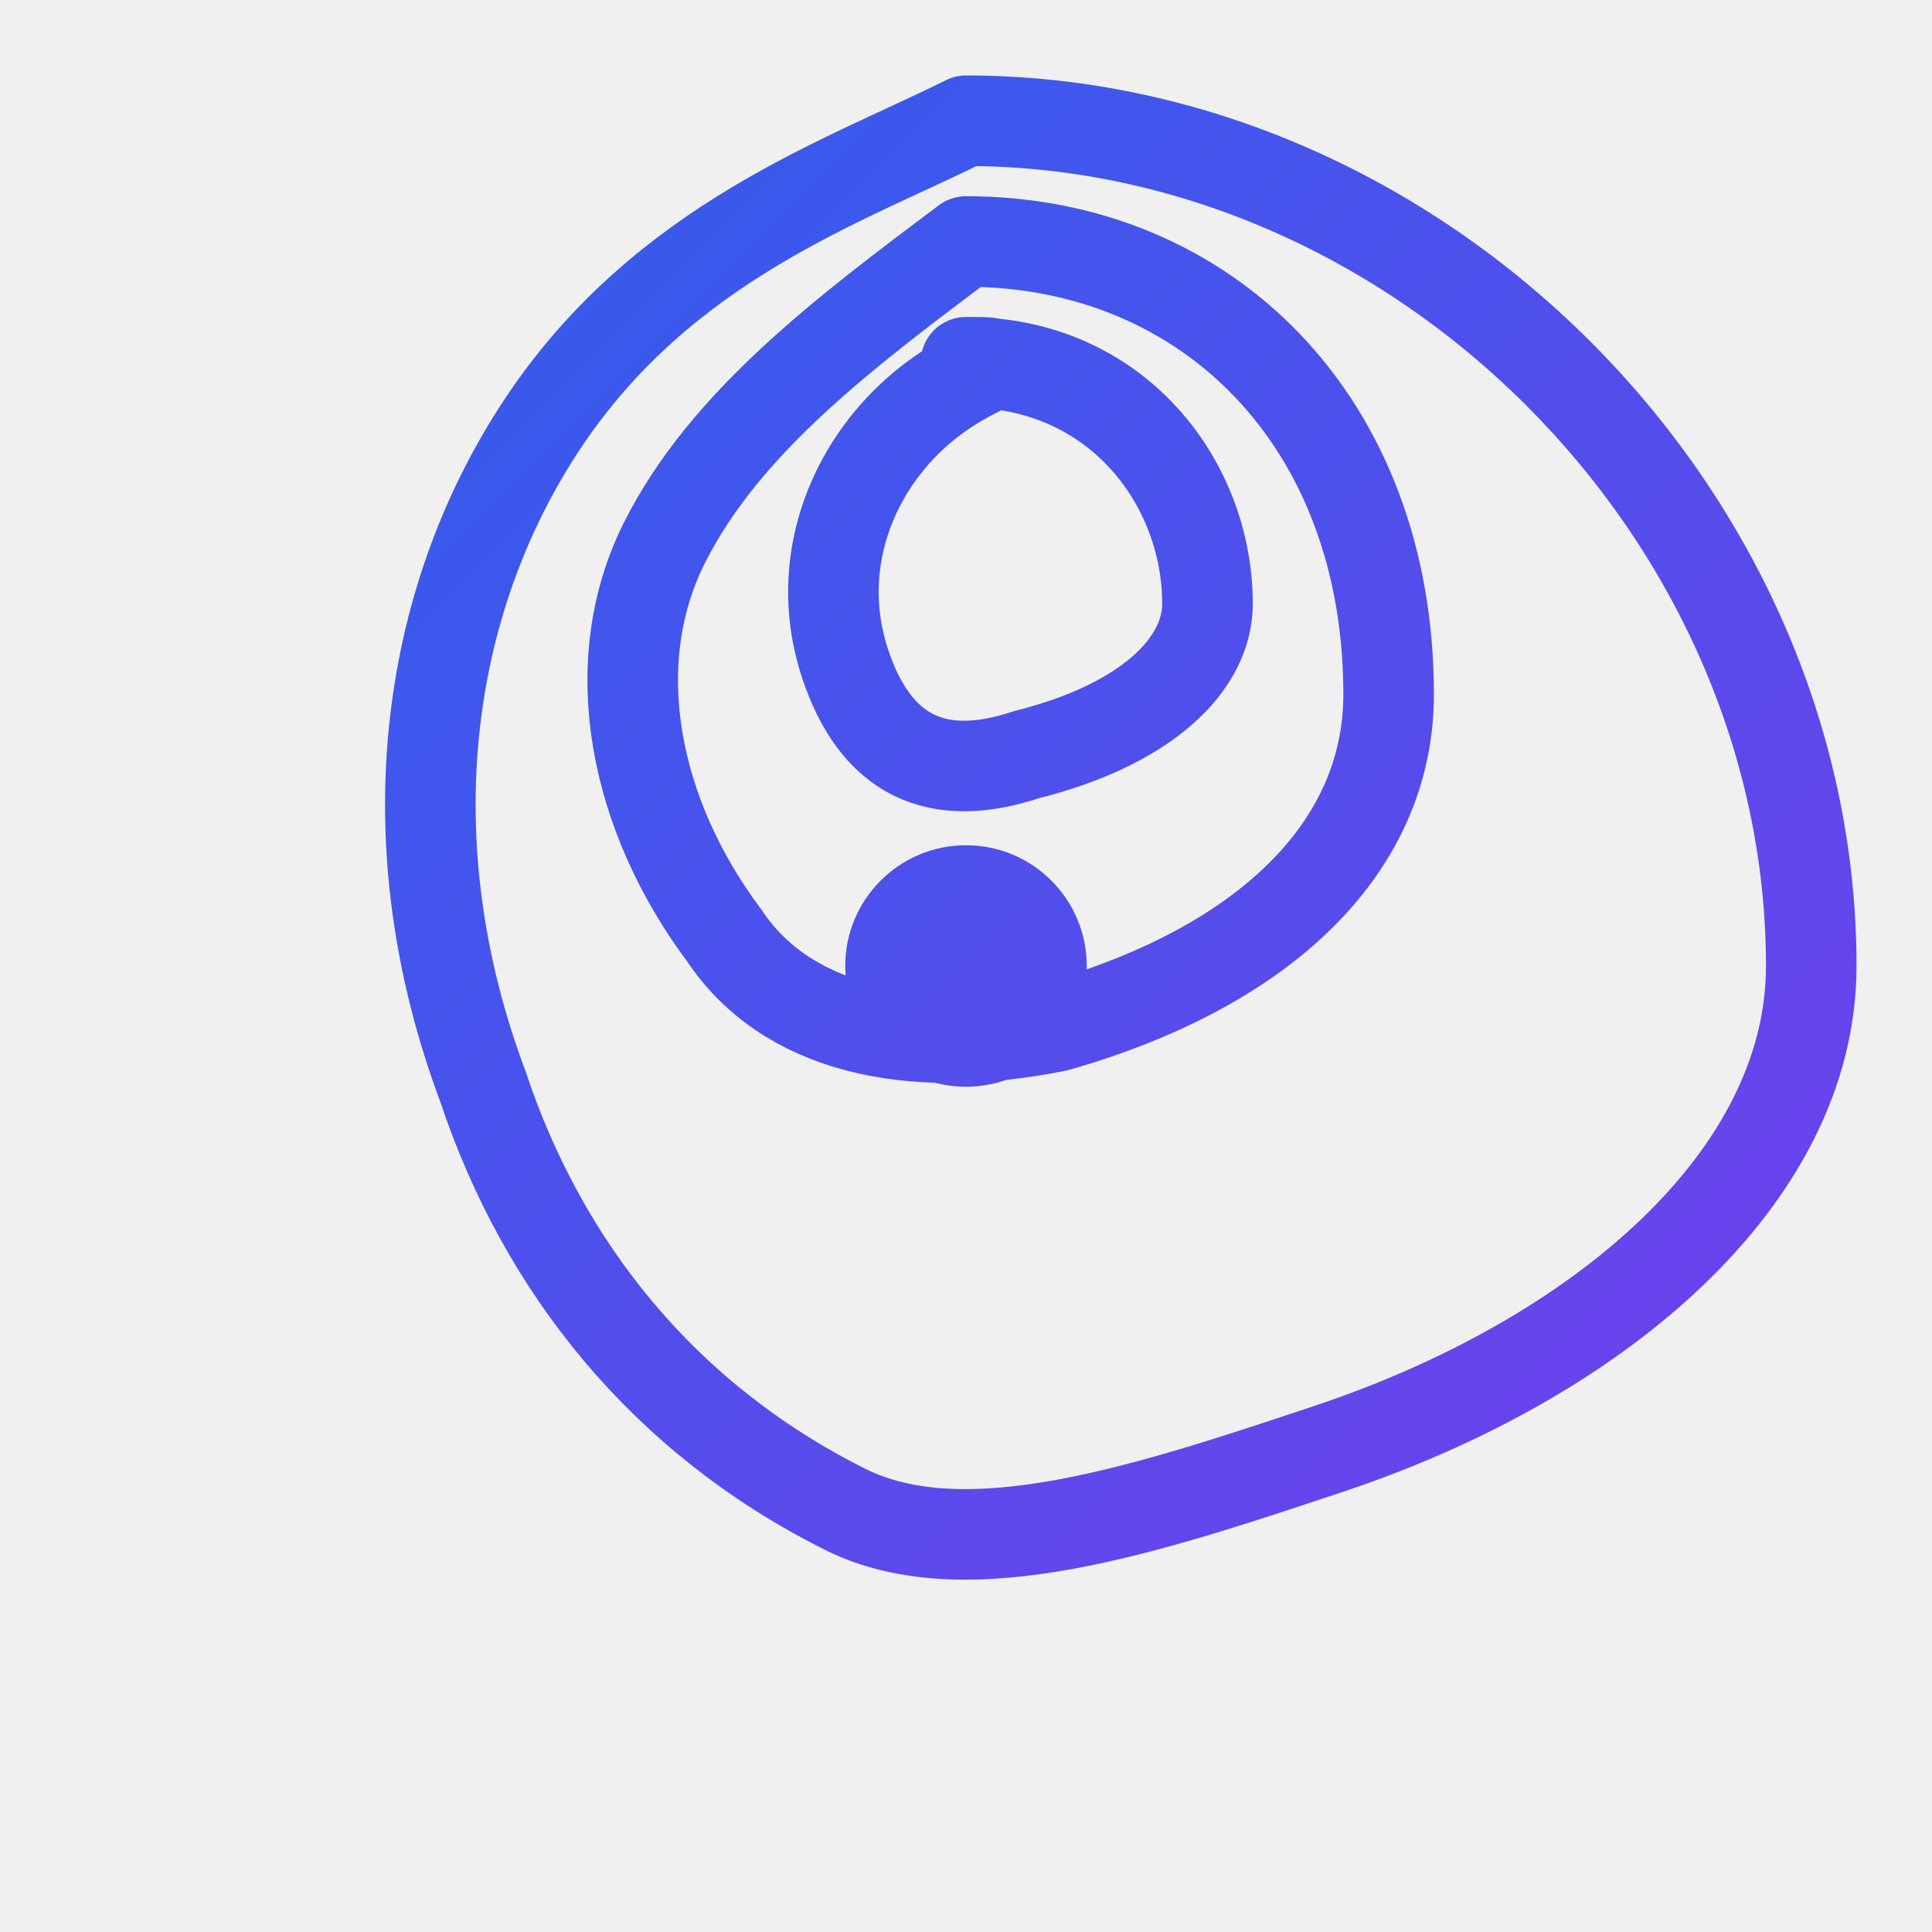
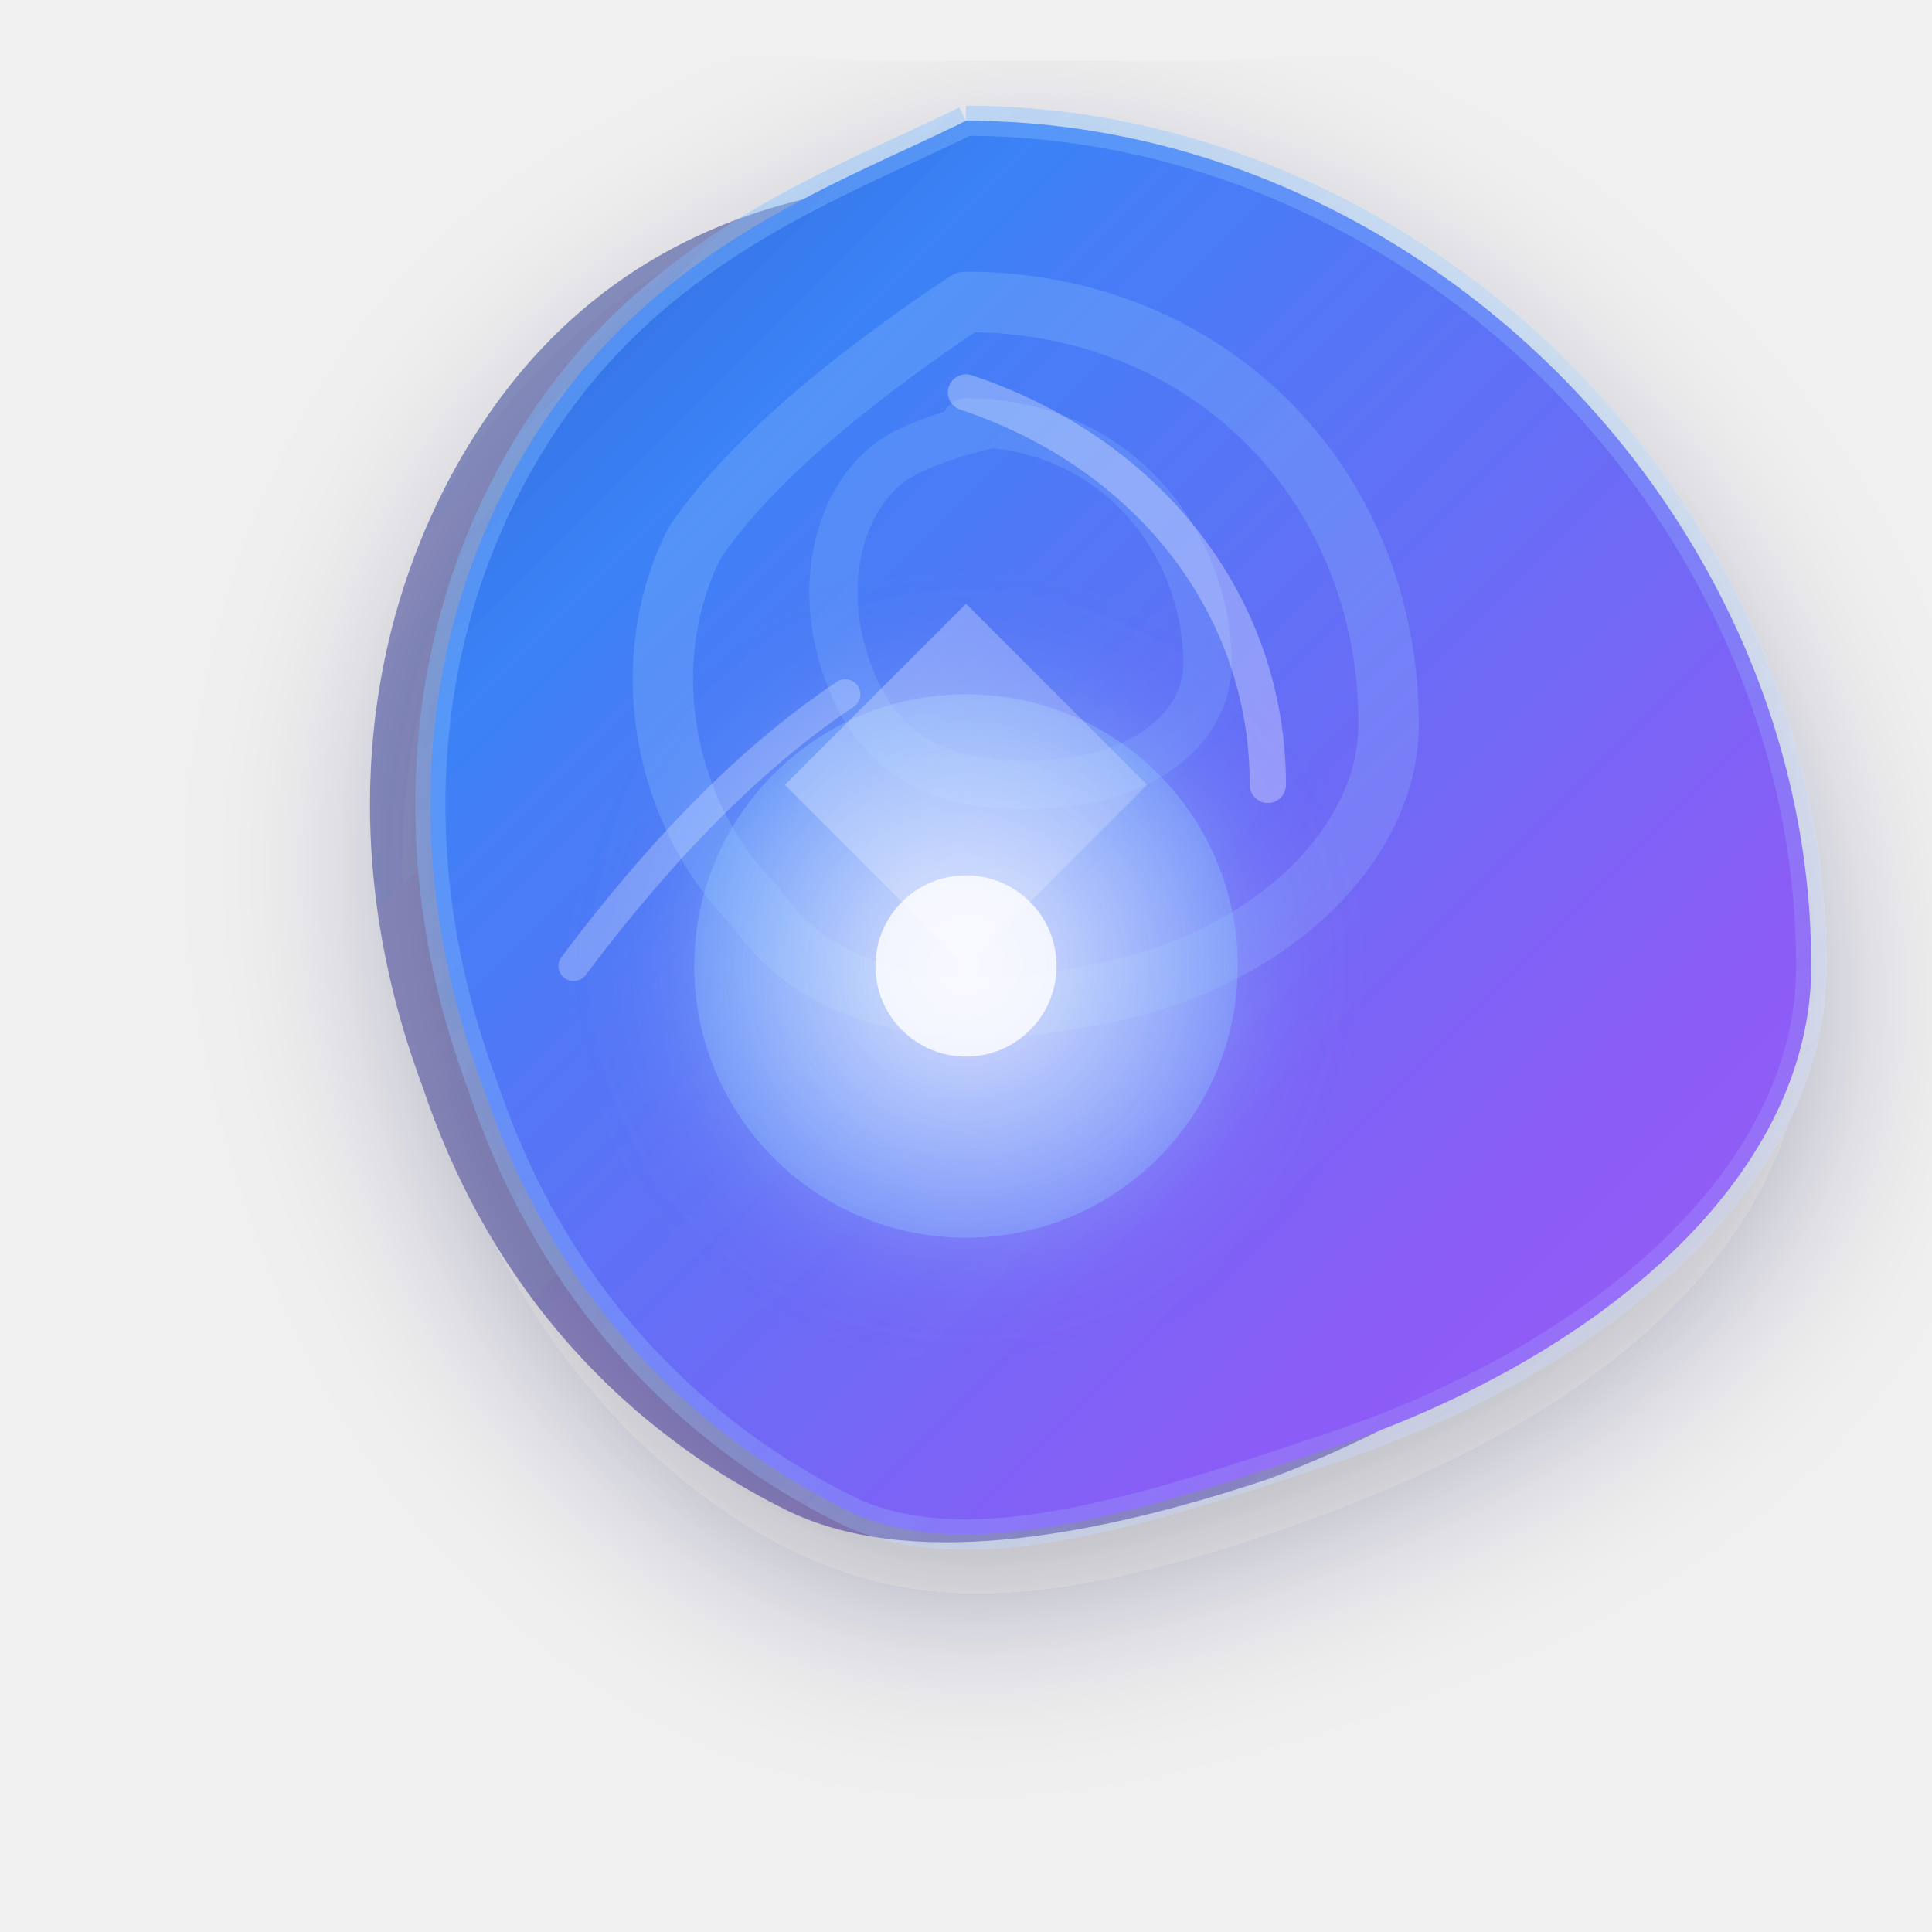
<svg xmlns="http://www.w3.org/2000/svg" viewBox="0 0 32 32" fill="none">
  <defs>
-     <linearGradient id="kryonGrad" x1="0" y1="0" x2="32" y2="32" gradientUnits="userSpaceOnUse">
-       <stop offset="0%" stop-color="#2563eb" />
-       <stop offset="100%" stop-color="#7c3aed" />
+     <linearGradient id="kryonMain" x1="0" y1="0" x2="32" y2="32" gradientUnits="userSpaceOnUse">
+       <stop offset="0%" stop-color="#1e40af" />
+       <stop offset="30%" stop-color="#3b82f6" />
+       <stop offset="70%" stop-color="#8b5cf6" />
+       <stop offset="100%" stop-color="#a855f7" />
    </linearGradient>
+     <linearGradient id="kryonHighlight" x1="0" y1="0" x2="32" y2="32" gradientUnits="userSpaceOnUse">
+       <stop offset="0%" stop-color="#60a5fa" stop-opacity="0.9" />
+       <stop offset="50%" stop-color="#93c5fd" stop-opacity="0.5" />
+       <stop offset="100%" stop-color="#c4b5fd" stop-opacity="0.2" />
+     </linearGradient>
+     <linearGradient id="kryonDepth" x1="0" y1="0" x2="32" y2="32" gradientUnits="userSpaceOnUse">
+       <stop offset="0%" stop-color="#1e3a8a" stop-opacity="0.8" />
+       <stop offset="100%" stop-color="#4c1d95" stop-opacity="0.9" />
+     </linearGradient>
+     <radialGradient id="kryonGlow" cx="16" cy="16" r="16" gradientUnits="userSpaceOnUse">
+       <stop offset="0%" stop-color="#ffffff" stop-opacity="0.6" />
+       <stop offset="40%" stop-color="#60a5fa" stop-opacity="0.3" />
+       <stop offset="100%" stop-color="#8b5cf6" stop-opacity="0" />
+     </radialGradient>
+     <linearGradient id="kryonFacet" x1="8" y1="8" x2="24" y2="24" gradientUnits="userSpaceOnUse">
+       <stop offset="0%" stop-color="#ffffff" stop-opacity="0.4" />
+       <stop offset="100%" stop-color="#ffffff" stop-opacity="0" />
+     </linearGradient>
+     <filter id="kryonShadow" x="-20%" y="-20%" width="140%" height="140%">
+       <feDropShadow dx="0" dy="1" stdDeviation="1.5" flood-color="#1e1b4b" flood-opacity="0.3" />
+     </filter>
+     <filter id="kryonInnerGlow" x="-50%" y="-50%" width="200%" height="200%">
+       <feGaussianBlur stdDeviation="1" result="blur" />
+       <feMerge>
+         <feMergeNode in="blur" />
+         <feMergeNode in="SourceGraphic" />
+       </feMerge>
+     </filter>
  </defs>
-   <path d="M16 2            C23.5 2 30 8.5 30 16            C30 19.5 26.5 22.5 22 24            C19 25 16 26 14 25            C11 23.5 9 21 8 18            C6.5 14 7 10 9 7            C11 4 14 3 16 2            M16 4            C20 4 23 7 23 11.5            C23 14 21 16 17.5 17            C15 17.5 13 17 12 15.5            C10.5 13.5 10 11 11 9            C12 7 14 5.5 16 4            M16 6            C18.5 6 20 8 20 10            C20 11 19 12 17 12.5            C15.5 13 14.5 12.5 14 11            C13.5 9.5 14 8 15 7            C16 6 17 6 16 6" stroke="url(#kryonGrad)" stroke-width="1.5" stroke-linecap="round" stroke-linejoin="round" fill="none" />
-   <circle cx="16" cy="16" r="2" fill="url(#kryonGrad)" />
+   <g filter="url(#kryonShadow)">
+     <path d="M16 3              C23 3 29 9 29 16              C29 20 25 23 21 24.5              C18 25.5 15 26 13 25              C10 23.5 8 21 7 18              C5.5 14 6 10 8 7              C10 4 13 3 16 3              M16 5              C20 5 23 8 23 12              C23 14 21 16 18 16.5              C16 17 14 16.5 13 15              C11.5 13.5 11 11.5 12 9.5              C13 8 15 6.5 16 5" fill="url(#kryonDepth)" fill-opacity="0.6" />
+     <path d="M16 2              C23.5 2 30 8.5 30 16              C30 19.5 26.5 22.5 22 24              C19 25 16 26 14 25              C11 23.5 9 21 8 18              C6.5 14 7 10 9 7              C11 4 14 3 16 2" fill="url(#kryonMain)" stroke="url(#kryonHighlight)" stroke-width="0.5" stroke-opacity="0.6" />
+     <path d="M16 5              C20 5 23 8 23 12              C23 14 21 16 18 16.5              C15.5 17 13.5 16.5 12.5 15              C11 13.5 10.5 11 11.5 9              C12.5 7.5 14.5 6 16 5" fill="none" stroke="url(#kryonHighlight)" stroke-width="1" stroke-opacity="0.5" stroke-linecap="round" />
+     <path d="M16 7              C18.5 7 20 9 20 11              C20 12 19 13 17 13              C15.5 13 14.5 12.5 14 11              C13.5 9.5 14 8 15 7.5              C16 7 17 7 16 7" fill="none" stroke="url(#kryonHighlight)" stroke-width="0.8" stroke-opacity="0.4" stroke-linecap="round" />
+   </g>
+   <circle cx="16" cy="16" r="4.5" fill="url(#kryonGlow)" filter="url(#kryonInnerGlow)" />
+   <path d="M13 13            L16 10            L19 13            L16 16            Z" fill="url(#kryonFacet)" />
+   <circle cx="16" cy="16" r="1.5" fill="#ffffff" opacity="0.8">
+     <animate attributeName="opacity" values="0.8;1;0.8" dur="2s" repeatCount="indefinite" />
+   </circle>
+   <path d="M16 6.5            C19 7.5 21 10 21 13" fill="none" stroke="#ffffff" stroke-width="0.6" stroke-opacity="0.3" stroke-linecap="round" />
+   <path d="M9.5 16            C11 14 12.5 12.5 14 11.5" fill="none" stroke="#ffffff" stroke-width="0.5" stroke-opacity="0.25" stroke-linecap="round" />
</svg>
